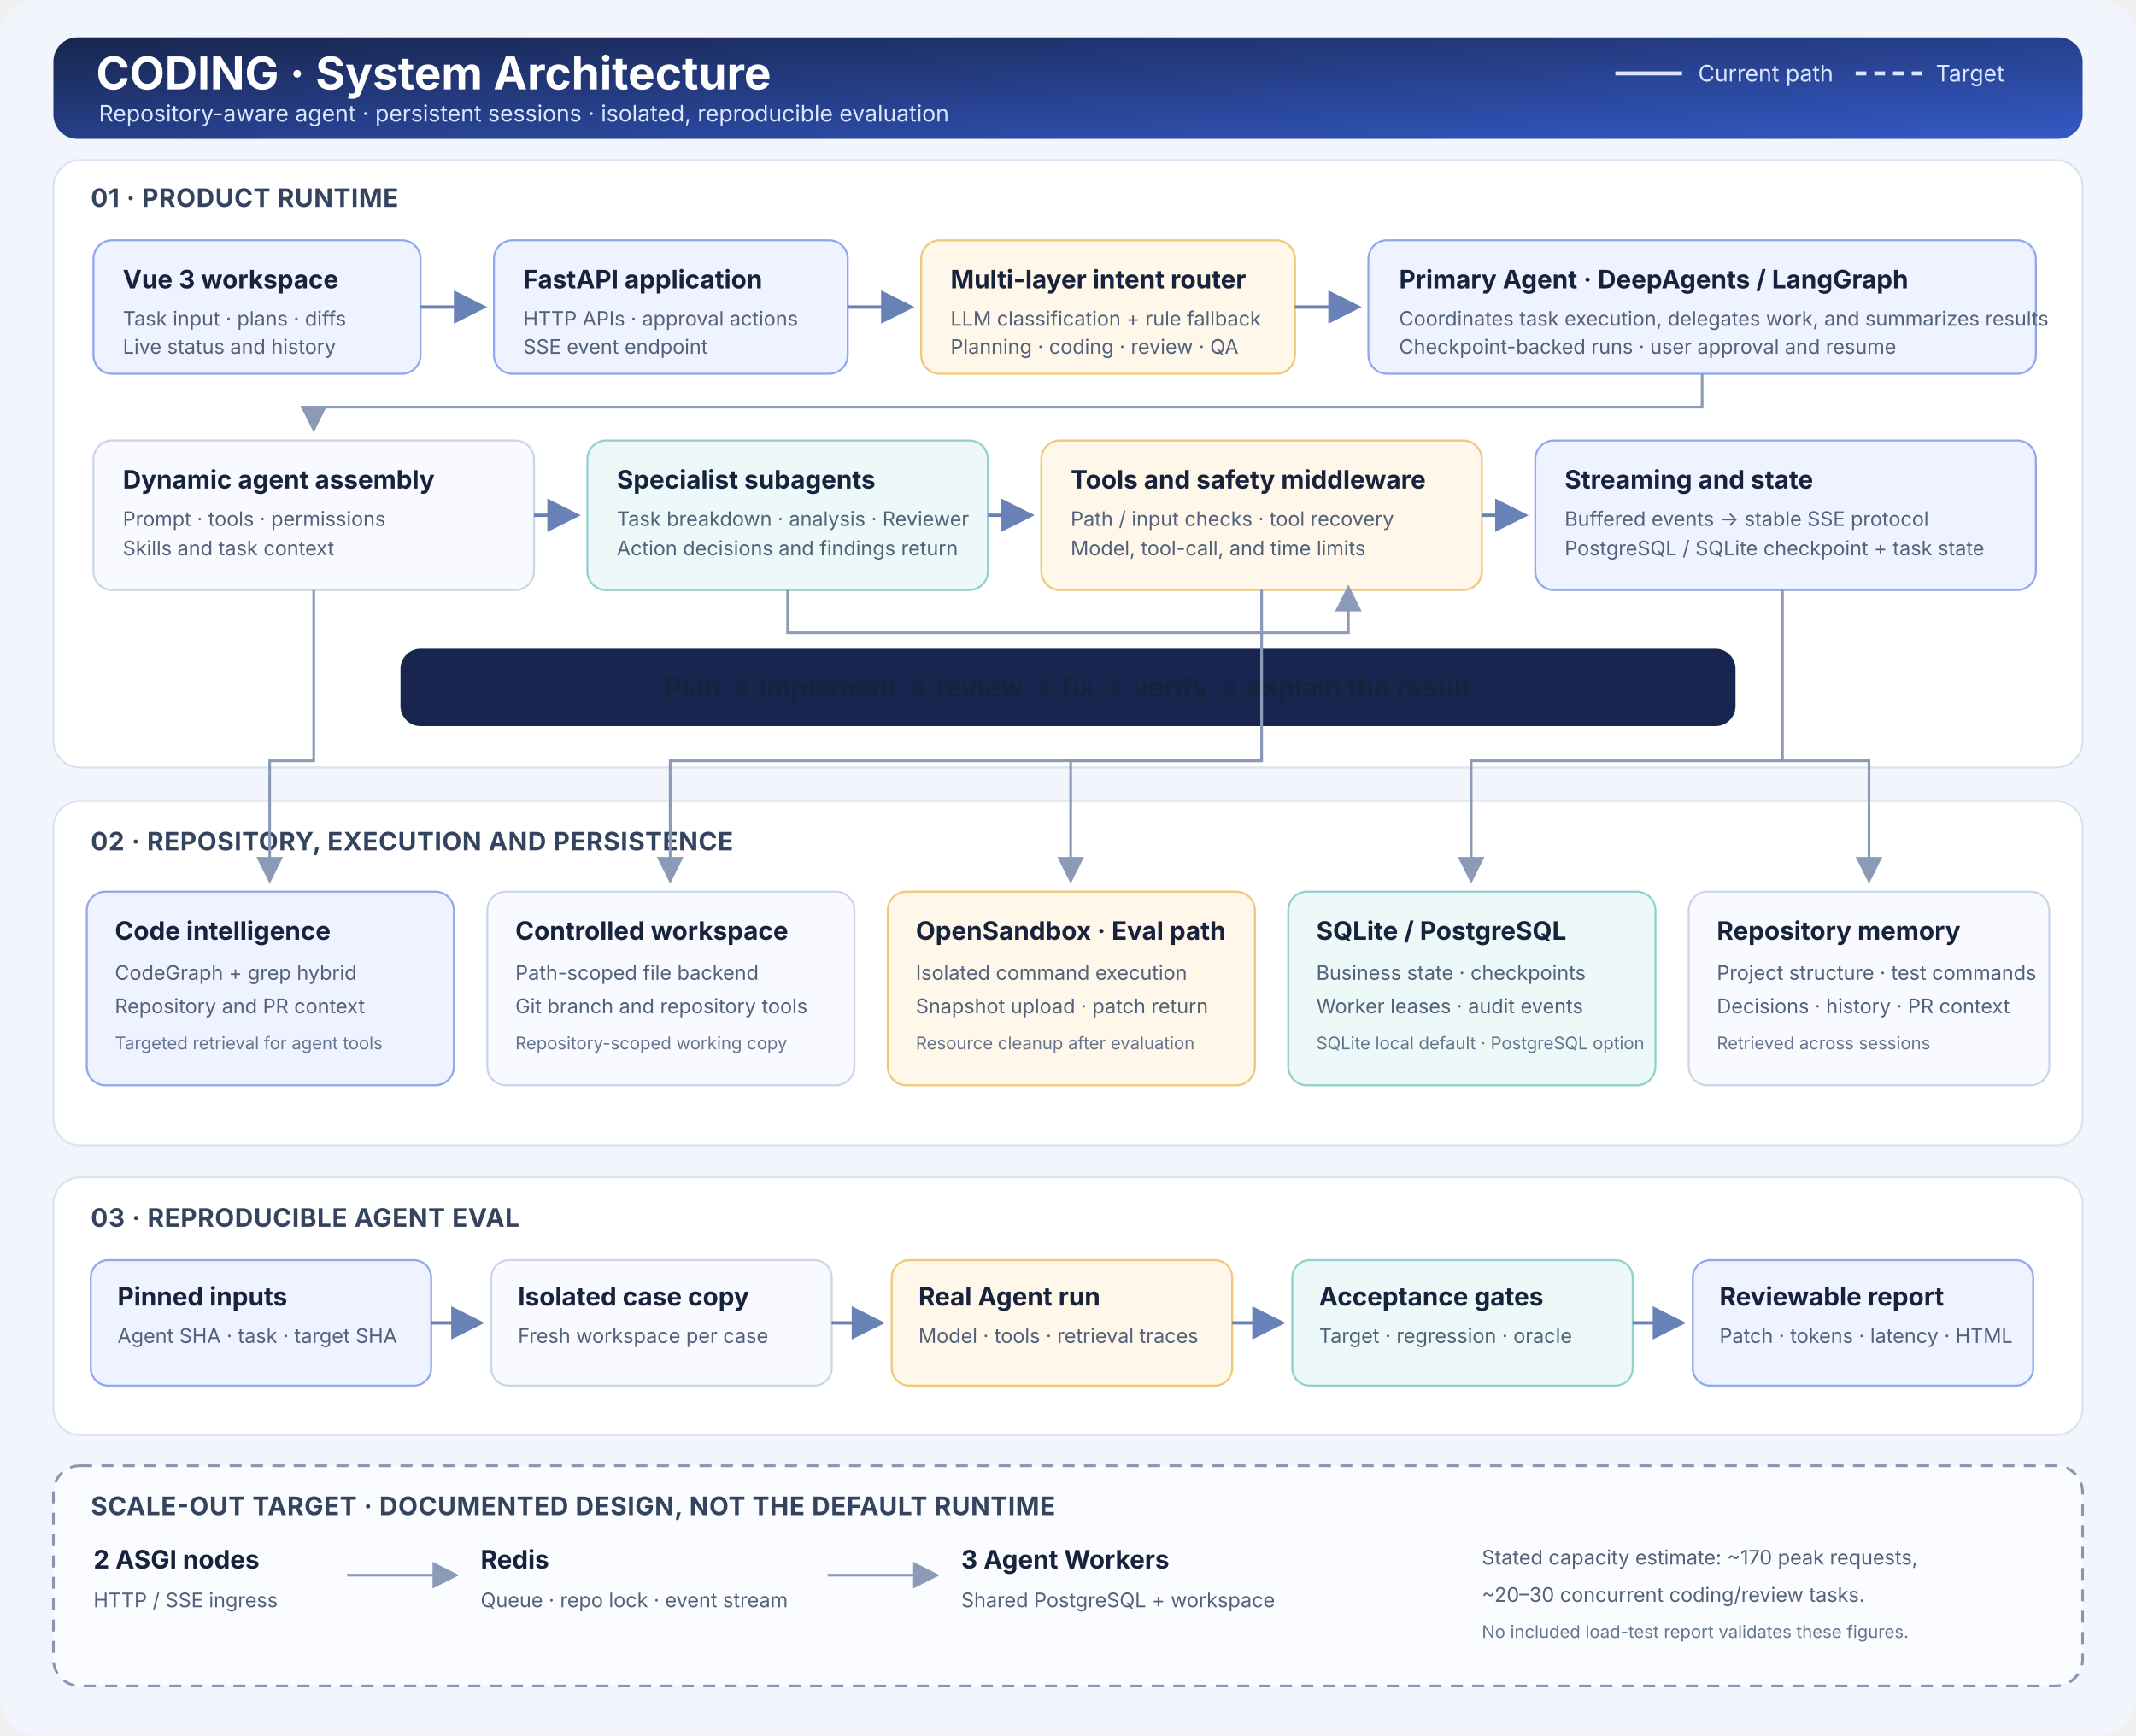
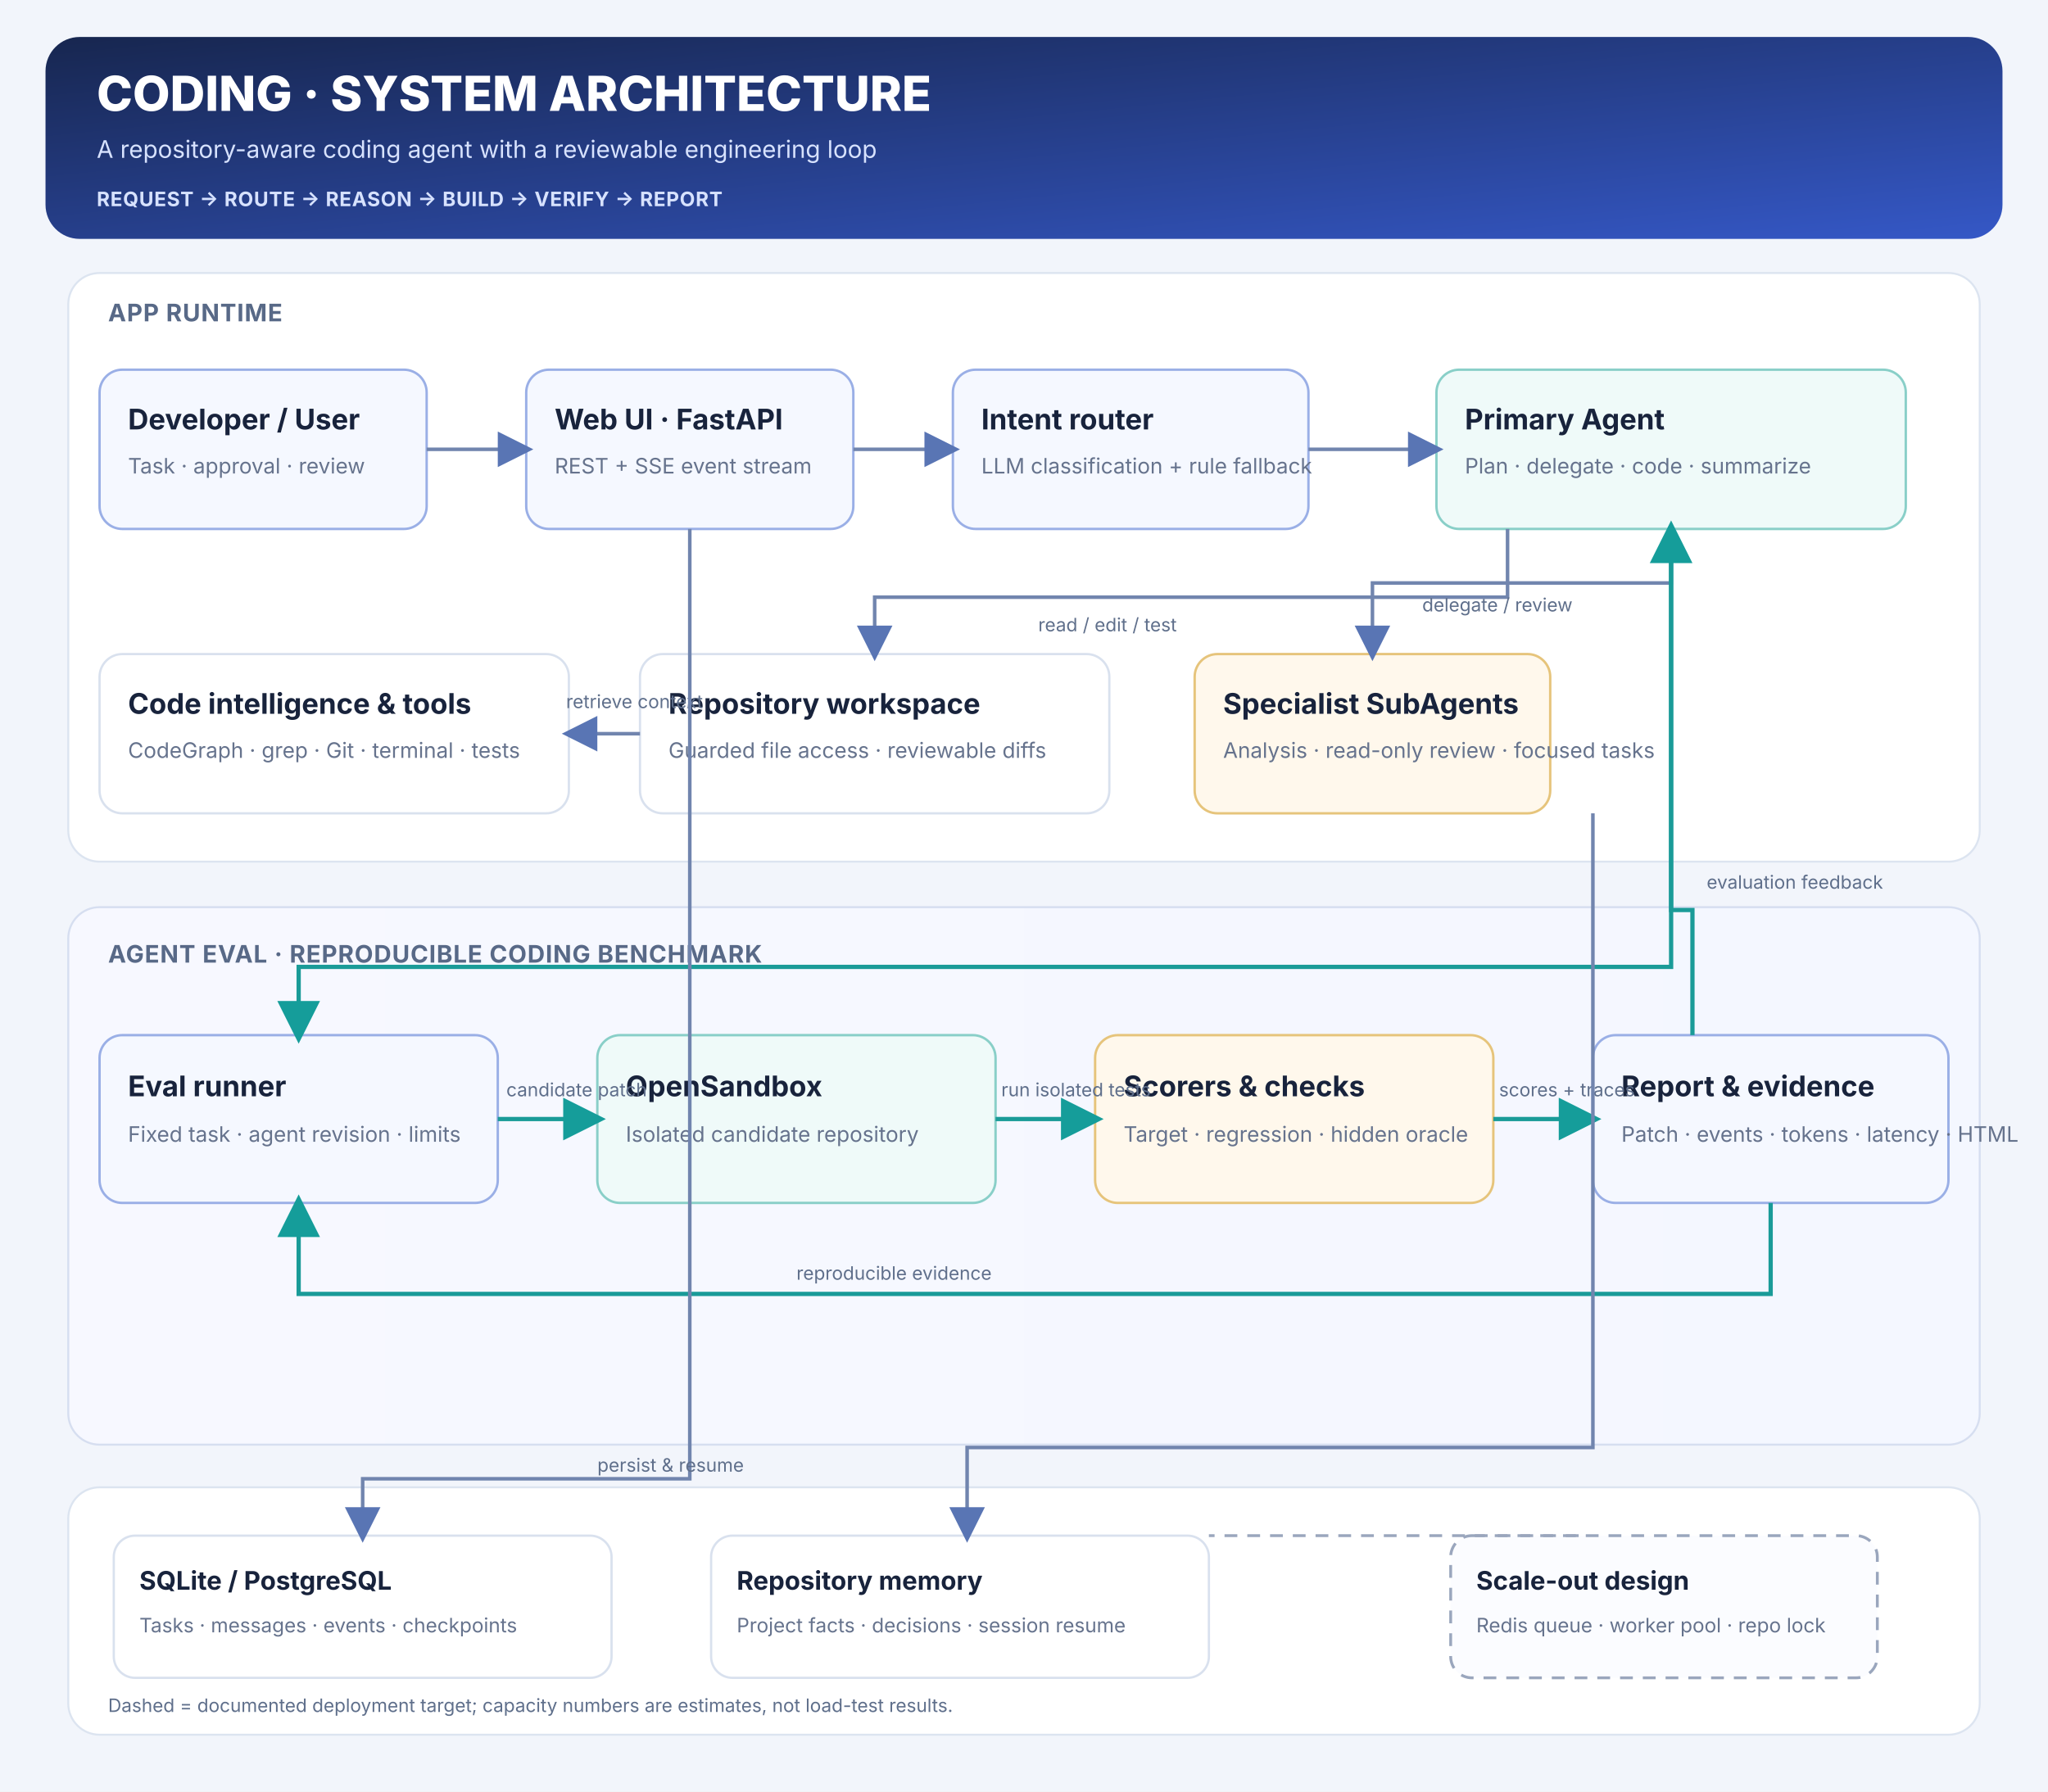
- <svg xmlns="http://www.w3.org/2000/svg" width="1600" height="1300" viewBox="0 0 1600 1300" role="img" aria-labelledby="title desc">
+ <svg xmlns="http://www.w3.org/2000/svg" width="1440" height="1260" viewBox="0 0 1440 1260" role="img" aria-labelledby="title desc">
  <defs>
-     <linearGradient id="hero" x1="0" x2="1" y1="0" y2="1">
-       <stop stop-color="#18264f" />
-       <stop offset="1" stop-color="#3459c5" />
+     <linearGradient id="hero" x1="0" y1="0" x2="1" y2="1">
+       <stop stop-color="#17264f" />
+       <stop offset="1" stop-color="#3558c7" />
+     </linearGradient>
+     <linearGradient id="evalbg" x1="0" y1="0" x2="1" y2="0">
+       <stop stop-color="#f7f8ff" />
+       <stop offset="1" stop-color="#f4f7ff" />
    </linearGradient>
    <marker id="arrow" markerWidth="10" markerHeight="10" refX="8" refY="5" orient="auto">
-       <path d="M0 0L10 5L0 10Z" fill="#6881b6" />
+       <path d="M0 0L10 5L0 10Z" fill="#5975b4" />
    </marker>
-     <marker id="arrow-light" markerWidth="10" markerHeight="10" refX="8" refY="5" orient="auto">
-       <path d="M0 0L10 5L0 10Z" fill="#8b9ab7" />
+     <marker id="arrowTeal" markerWidth="10" markerHeight="10" refX="8" refY="5" orient="auto">
+       <path d="M0 0L10 5L0 10Z" fill="#159d9a" />
    </marker>
-     <style>
-       text{font-family:Inter,"Segoe UI",Arial,sans-serif;fill:#17233d}
-       .title{font-size:34px;font-weight:750;fill:#fff}.subtitle{font-size:17px;fill:#dbe5ff}
-       .section{font-size:19px;font-weight:750;letter-spacing:.4px;fill:#34435e}
-       .head{font-size:19px;font-weight:700}.body{font-size:15px;fill:#53627b}.tiny{font-size:13px;fill:#66758e}
-       .panel{fill:#fff;stroke:#dbe3f0;stroke-width:1.5}.node{fill:#f8faff;stroke:#cbd6e9;stroke-width:1.5}
-       .blue{fill:#eef3ff;stroke:#92a8ed}.teal{fill:#edf9f8;stroke:#91d1cb}.amber{fill:#fff7e9;stroke:#f0c878}
-       .arrow{fill:none;stroke:#6881b6;stroke-width:2.5;marker-end:url(#arrow)}
-       .softarrow{fill:none;stroke:#8b9ab7;stroke-width:2;marker-end:url(#arrow-light)}
-       .dash{fill:#fbfcff;stroke:#8896b3;stroke-width:2;stroke-dasharray:9 7}
-     </style>
+     <style>text{font-family:Inter,Segoe UI,Arial,sans-serif;fill:#18233c} .title{font-size:34px;font-weight:760;fill:#fff} .sub{font-size:17px;fill:#d7e2ff} .section{font-size:17px;font-weight:750;letter-spacing:.5px;fill:#586987} .h{font-size:20px;font-weight:700} .b{font-size:15px;fill:#66738d} .small{font-size:13px;fill:#5f6f8b} .card{fill:#fff;stroke:#d9e1ee;stroke-width:1.6} .app{fill:#f5f8ff;stroke:#9aafe6;stroke-width:1.7} .teal{fill:#effaf9;stroke:#89cfc8;stroke-width:1.7} .amber{fill:#fff8ec;stroke:#e6c47b;stroke-width:1.7} .line{fill:none;stroke:#7185ae;stroke-width:2.5;marker-end:url(#arrow)} .flow{fill:none;stroke:#1a9b98;stroke-width:3;marker-end:url(#arrowTeal)} .future{fill:#fbfcff;stroke:#9aa6bd;stroke-width:2;stroke-dasharray:9 7} .tag{fill:#e9eefb} .tagtext{font-size:12px;font-weight:700;fill:#526790}</style>
  </defs>
-   <rect width="1600" height="1300" rx="26" fill="#f2f5fb" />
-   <rect x="40" y="28" width="1520" height="76" rx="18" fill="url(#hero)" />
-   <text x="72" y="67" class="title">CODING · System Architecture</text>
-   <text x="74" y="91" class="subtitle">Repository-aware agent · persistent sessions · isolated, reproducible evaluation</text>
-   <line x1="1210" y1="55" x2="1260" y2="55" stroke="#dbe5ff" stroke-width="3" />
-   <text x="1272" y="61" class="subtitle">Current path</text>
-   <line x1="1390" y1="55" x2="1440" y2="55" stroke="#dbe5ff" stroke-width="3" stroke-dasharray="8 6" />
-   <text x="1450" y="61" class="subtitle">Target</text>
-   <rect x="40" y="120" width="1520" height="455" rx="20" class="panel" />
-   <text x="68" y="155" class="section">01 · PRODUCT RUNTIME</text>
-   <rect x="70" y="180" width="245" height="100" rx="14" class="node blue" />
-   <text x="92" y="216" class="head">Vue 3 workspace</text>
-   <text x="92" y="244" class="body">Task input · plans · diffs</text>
-   <text x="92" y="265" class="body">Live status and history</text>
-   <rect x="370" y="180" width="265" height="100" rx="14" class="node blue" />
-   <text x="392" y="216" class="head">FastAPI application</text>
-   <text x="392" y="244" class="body">HTTP APIs · approval actions</text>
-   <text x="392" y="265" class="body">SSE event endpoint</text>
-   <rect x="690" y="180" width="280" height="100" rx="14" class="node amber" />
-   <text x="712" y="216" class="head">Multi-layer intent router</text>
-   <text x="712" y="244" class="body">LLM classification + rule fallback</text>
-   <text x="712" y="265" class="body">Planning · coding · review · QA</text>
-   <rect x="1025" y="180" width="500" height="100" rx="14" class="node blue" />
-   <text x="1048" y="216" class="head">Primary Agent · DeepAgents / LangGraph</text>
-   <text x="1048" y="244" class="body">Coordinates task execution, delegates work, and summarizes results</text>
-   <text x="1048" y="265" class="body">Checkpoint-backed runs · user approval and resume</text>
-   <path d="M315 230H360" class="arrow" />
-   <path d="M635 230H680" class="arrow" />
-   <path d="M970 230H1015" class="arrow" />
-   <rect x="70" y="330" width="330" height="112" rx="14" class="node" />
-   <text x="92" y="366" class="head">Dynamic agent assembly</text>
-   <text x="92" y="394" class="body">Prompt · tools · permissions</text>
-   <text x="92" y="416" class="body">Skills and task context</text>
-   <rect x="440" y="330" width="300" height="112" rx="14" class="node teal" />
-   <text x="462" y="366" class="head">Specialist subagents</text>
-   <text x="462" y="394" class="body">Task breakdown · analysis · Reviewer</text>
-   <text x="462" y="416" class="body">Action decisions and findings return</text>
-   <rect x="780" y="330" width="330" height="112" rx="14" class="node amber" />
-   <text x="802" y="366" class="head">Tools and safety middleware</text>
-   <text x="802" y="394" class="body">Path / input checks · tool recovery</text>
-   <text x="802" y="416" class="body">Model, tool-call, and time limits</text>
-   <rect x="1150" y="330" width="375" height="112" rx="14" class="node blue" />
-   <text x="1172" y="366" class="head">Streaming and state</text>
-   <text x="1172" y="394" class="body">Buffered events → stable SSE protocol</text>
-   <text x="1172" y="416" class="body">PostgreSQL / SQLite checkpoint + task state</text>
-   <path d="M1275 280V305H235V320" class="softarrow" />
-   <path d="M400 386H430" class="arrow" />
-   <path d="M740 386H770" class="arrow" />
-   <path d="M1110 386H1140" class="arrow" />
-   <path d="M590 442V474H1010V442" class="softarrow" />
-   <rect x="300" y="486" width="1000" height="58" rx="15" fill="#18264f" />
-   <text x="800" y="522" text-anchor="middle" font-size="20" font-weight="700" fill="#fff">Plan → implement → review → fix → verify → explain the result</text>
-   <rect x="40" y="600" width="1520" height="258" rx="20" class="panel" />
-   <text x="68" y="637" class="section">02 · REPOSITORY, EXECUTION AND PERSISTENCE</text>
-   <rect x="65" y="668" width="275" height="145" rx="14" class="node blue" />
-   <text x="86" y="704" class="head">Code intelligence</text>
-   <text x="86" y="734" class="body">CodeGraph + grep hybrid</text>
-   <text x="86" y="759" class="body">Repository and PR context</text>
-   <text x="86" y="786" class="tiny">Targeted retrieval for agent tools</text>
-   <rect x="365" y="668" width="275" height="145" rx="14" class="node" />
-   <text x="386" y="704" class="head">Controlled workspace</text>
-   <text x="386" y="734" class="body">Path-scoped file backend</text>
-   <text x="386" y="759" class="body">Git branch and repository tools</text>
-   <text x="386" y="786" class="tiny">Repository-scoped working copy</text>
-   <rect x="665" y="668" width="275" height="145" rx="14" class="node amber" />
-   <text x="686" y="704" class="head">OpenSandbox · Eval path</text>
-   <text x="686" y="734" class="body">Isolated command execution</text>
-   <text x="686" y="759" class="body">Snapshot upload · patch return</text>
-   <text x="686" y="786" class="tiny">Resource cleanup after evaluation</text>
-   <rect x="965" y="668" width="275" height="145" rx="14" class="node teal" />
-   <text x="986" y="704" class="head">SQLite / PostgreSQL</text>
-   <text x="986" y="734" class="body">Business state · checkpoints</text>
-   <text x="986" y="759" class="body">Worker leases · audit events</text>
-   <text x="986" y="786" class="tiny">SQLite local default · PostgreSQL option</text>
-   <rect x="1265" y="668" width="270" height="145" rx="14" class="node" />
-   <text x="1286" y="704" class="head">Repository memory</text>
-   <text x="1286" y="734" class="body">Project structure · test commands</text>
-   <text x="1286" y="759" class="body">Decisions · history · PR context</text>
-   <text x="1286" y="786" class="tiny">Retrieved across sessions</text>
-   <path d="M235 442V570H202V658" class="softarrow" />
-   <path d="M945 442V570H502V658" class="softarrow" />
-   <path d="M945 442V570H802V658" class="softarrow" />
-   <path d="M1335 442V570H1102V658" class="softarrow" />
-   <path d="M1335 442V570H1400V658" class="softarrow" />
-   <rect x="40" y="882" width="1520" height="193" rx="20" class="panel" />
-   <text x="68" y="919" class="section">03 · REPRODUCIBLE AGENT EVAL</text>
-   <rect x="68" y="944" width="255" height="94" rx="13" class="node blue" />
-   <text x="88" y="978" class="head">Pinned inputs</text>
-   <text x="88" y="1006" class="body">Agent SHA · task · target SHA</text>
-   <rect x="368" y="944" width="255" height="94" rx="13" class="node" />
-   <text x="388" y="978" class="head">Isolated case copy</text>
-   <text x="388" y="1006" class="body">Fresh workspace per case</text>
-   <rect x="668" y="944" width="255" height="94" rx="13" class="node amber" />
-   <text x="688" y="978" class="head">Real Agent run</text>
-   <text x="688" y="1006" class="body">Model · tools · retrieval traces</text>
-   <rect x="968" y="944" width="255" height="94" rx="13" class="node teal" />
-   <text x="988" y="978" class="head">Acceptance gates</text>
-   <text x="988" y="1006" class="body">Target · regression · oracle</text>
-   <rect x="1268" y="944" width="255" height="94" rx="13" class="node blue" />
-   <text x="1288" y="978" class="head">Reviewable report</text>
-   <text x="1288" y="1006" class="body">Patch · tokens · latency · HTML</text>
-   <path d="M323 991H358" class="arrow" />
-   <path d="M623 991H658" class="arrow" />
-   <path d="M923 991H958" class="arrow" />
-   <path d="M1223 991H1258" class="arrow" />
-   <rect x="40" y="1098" width="1520" height="165" rx="20" class="dash" />
-   <text x="68" y="1135" class="section">SCALE-OUT TARGET · DOCUMENTED DESIGN, NOT THE DEFAULT RUNTIME</text>
-   <text x="70" y="1175" class="head">2 ASGI nodes</text>
-   <text x="70" y="1204" class="body">HTTP / SSE ingress</text>
-   <path d="M260 1180H340" class="softarrow" />
-   <text x="360" y="1175" class="head">Redis</text>
-   <text x="360" y="1204" class="body">Queue · repo lock · event stream</text>
-   <path d="M620 1180H700" class="softarrow" />
-   <text x="720" y="1175" class="head">3 Agent Workers</text>
-   <text x="720" y="1204" class="body">Shared PostgreSQL + workspace</text>
-   <text x="1110" y="1172" class="body">Stated capacity estimate: ~170 peak requests,</text>
-   <text x="1110" y="1200" class="body">~20–30 concurrent coding/review tasks.</text>
-   <text x="1110" y="1227" class="tiny">No included load-test report validates these figures.</text>
+   <rect width="1440" height="1260" fill="#f2f5fb" />
+   <rect x="32" y="26" width="1376" height="142" rx="24" fill="url(#hero)" />
+   <text x="68" y="78" class="title">CODING · SYSTEM ARCHITECTURE</text>
+   <text x="68" y="111" class="sub">A repository-aware coding agent with a reviewable engineering loop</text>
+   <text x="68" y="145" class="sub" style="font-size:14px;font-weight:700;letter-spacing:.4px">REQUEST → ROUTE → REASON → BUILD → VERIFY → REPORT</text>
+   <rect x="48" y="192" width="1344" height="414" rx="22" fill="#ffffff" stroke="#dce4f0" stroke-width="1.4" />
+   <text x="76" y="226" class="section">APP RUNTIME</text>
+   <rect x="70" y="260" width="230" height="112" rx="16" class="app" />
+   <text x="90" y="302" class="h">Developer / User</text>
+   <text x="90" y="333" class="b">Task · approval · review</text>
+   <rect x="370" y="260" width="230" height="112" rx="16" class="app" />
+   <text x="390" y="302" class="h">Web UI · FastAPI</text>
+   <text x="390" y="333" class="b">REST + SSE event stream</text>
+   <rect x="670" y="260" width="250" height="112" rx="16" class="app" />
+   <text x="690" y="302" class="h">Intent router</text>
+   <text x="690" y="333" class="b">LLM classification + rule fallback</text>
+   <rect x="1010" y="260" width="330" height="112" rx="16" class="teal" />
+   <text x="1030" y="302" class="h">Primary Agent</text>
+   <text x="1030" y="333" class="b">Plan · delegate · code · summarize</text>
+   <rect x="70" y="460" width="330" height="112" rx="16" class="card" />
+   <text x="90" y="502" class="h">Code intelligence &amp; tools</text>
+   <text x="90" y="533" class="b">CodeGraph · grep · Git · terminal · tests</text>
+   <rect x="450" y="460" width="330" height="112" rx="16" class="card" />
+   <text x="470" y="502" class="h">Repository workspace</text>
+   <text x="470" y="533" class="b">Guarded file access · reviewable diffs</text>
+   <rect x="840" y="460" width="250" height="112" rx="16" class="amber" />
+   <text x="860" y="502" class="h">Specialist SubAgents</text>
+   <text x="860" y="533" class="b">Analysis · read-only review · focused tasks</text>
+   <path id="p1" d="M300 316H370" class="line" />
+   <path id="p2" d="M600 316H670" class="line" />
+   <path id="p3" d="M920 316H1010" class="line" />
+   <path id="p4" d="M1175 372V410H965V460" class="line" />
+   <path id="p5" d="M1060 372V420H615V460" class="line" />
+   <path id="p6" d="M450 516H400" class="line" />
+   <text x="1000" y="430" class="small">delegate / review</text>
+   <text x="730" y="444" class="small">read / edit / test</text>
+   <text x="398" y="498" class="small">retrieve context</text>
+   <rect x="48" y="638" width="1344" height="378" rx="22" fill="url(#evalbg)" stroke="#d6def0" stroke-width="1.4" />
+   <text x="76" y="677" class="section">AGENT EVAL · REPRODUCIBLE CODING BENCHMARK</text>
+   <rect x="70" y="728" width="280" height="118" rx="16" class="app" />
+   <text x="90" y="771" class="h">Eval runner</text>
+   <text x="90" y="803" class="b">Fixed task · agent revision · limits</text>
+   <rect x="420" y="728" width="280" height="118" rx="16" class="teal" />
+   <text x="440" y="771" class="h">OpenSandbox</text>
+   <text x="440" y="803" class="b">Isolated candidate repository</text>
+   <rect x="770" y="728" width="280" height="118" rx="16" class="amber" />
+   <text x="790" y="771" class="h">Scorers &amp; checks</text>
+   <text x="790" y="803" class="b">Target · regression · hidden oracle</text>
+   <rect x="1120" y="728" width="250" height="118" rx="16" class="app" />
+   <text x="1140" y="771" class="h">Report &amp; evidence</text>
+   <text x="1140" y="803" class="b">Patch · events · tokens · latency · HTML</text>
+   <path id="p7" d="M350 787H420" class="flow" />
+   <path id="p8" d="M700 787H770" class="flow" />
+   <path id="p9" d="M1050 787H1120" class="flow" />
+   <path id="p10" d="M1245 846V910H210V846" class="flow" />
+   <path id="p11" d="M1175 372V680H210V728" class="flow" />
+   <path id="p12" d="M1190 728V640H1175V372" class="flow" />
+   <text x="356" y="771" class="small">candidate patch</text>
+   <text x="704" y="771" class="small">run isolated tests</text>
+   <text x="1054" y="771" class="small">scores + traces</text>
+   <text x="560" y="900" class="small">reproducible evidence</text>
+   <text x="1200" y="625" class="small">evaluation feedback</text>
+   <rect x="48" y="1046" width="1344" height="174" rx="22" fill="#fff" stroke="#dce4f0" stroke-width="1.4" />
+   <rect x="80" y="1080" width="350" height="100" rx="15" class="card" />
+   <text x="98" y="1118" class="h" style="font-size:18px">SQLite / PostgreSQL</text>
+   <text x="98" y="1148" class="b" style="font-size:14px">Tasks · messages · events · checkpoints</text>
+   <rect x="500" y="1080" width="350" height="100" rx="15" class="card" />
+   <text x="518" y="1118" class="h" style="font-size:18px">Repository memory</text>
+   <text x="518" y="1148" class="b" style="font-size:14px">Project facts · decisions · session resume</text>
+   <rect x="1020" y="1080" width="300" height="100" rx="15" class="future" />
+   <text x="1038" y="1118" class="h" style="font-size:18px">Scale-out design</text>
+   <text x="1038" y="1148" class="b" style="font-size:14px">Redis queue · worker pool · repo lock</text>
+   <path id="p13" d="M485 372V1040H255V1080" class="line" />
+   <path id="p14" d="M1120 572V1018H680V1080" class="line" />
+   <path id="p15" d="M1110 1080H850" class="future" />
+   <text x="420" y="1035" class="small">persist &amp; resume</text>
+   <text x="76" y="1204" class="small">Dashed = documented deployment target; capacity numbers are estimates, not load-test results.</text>
</svg>
